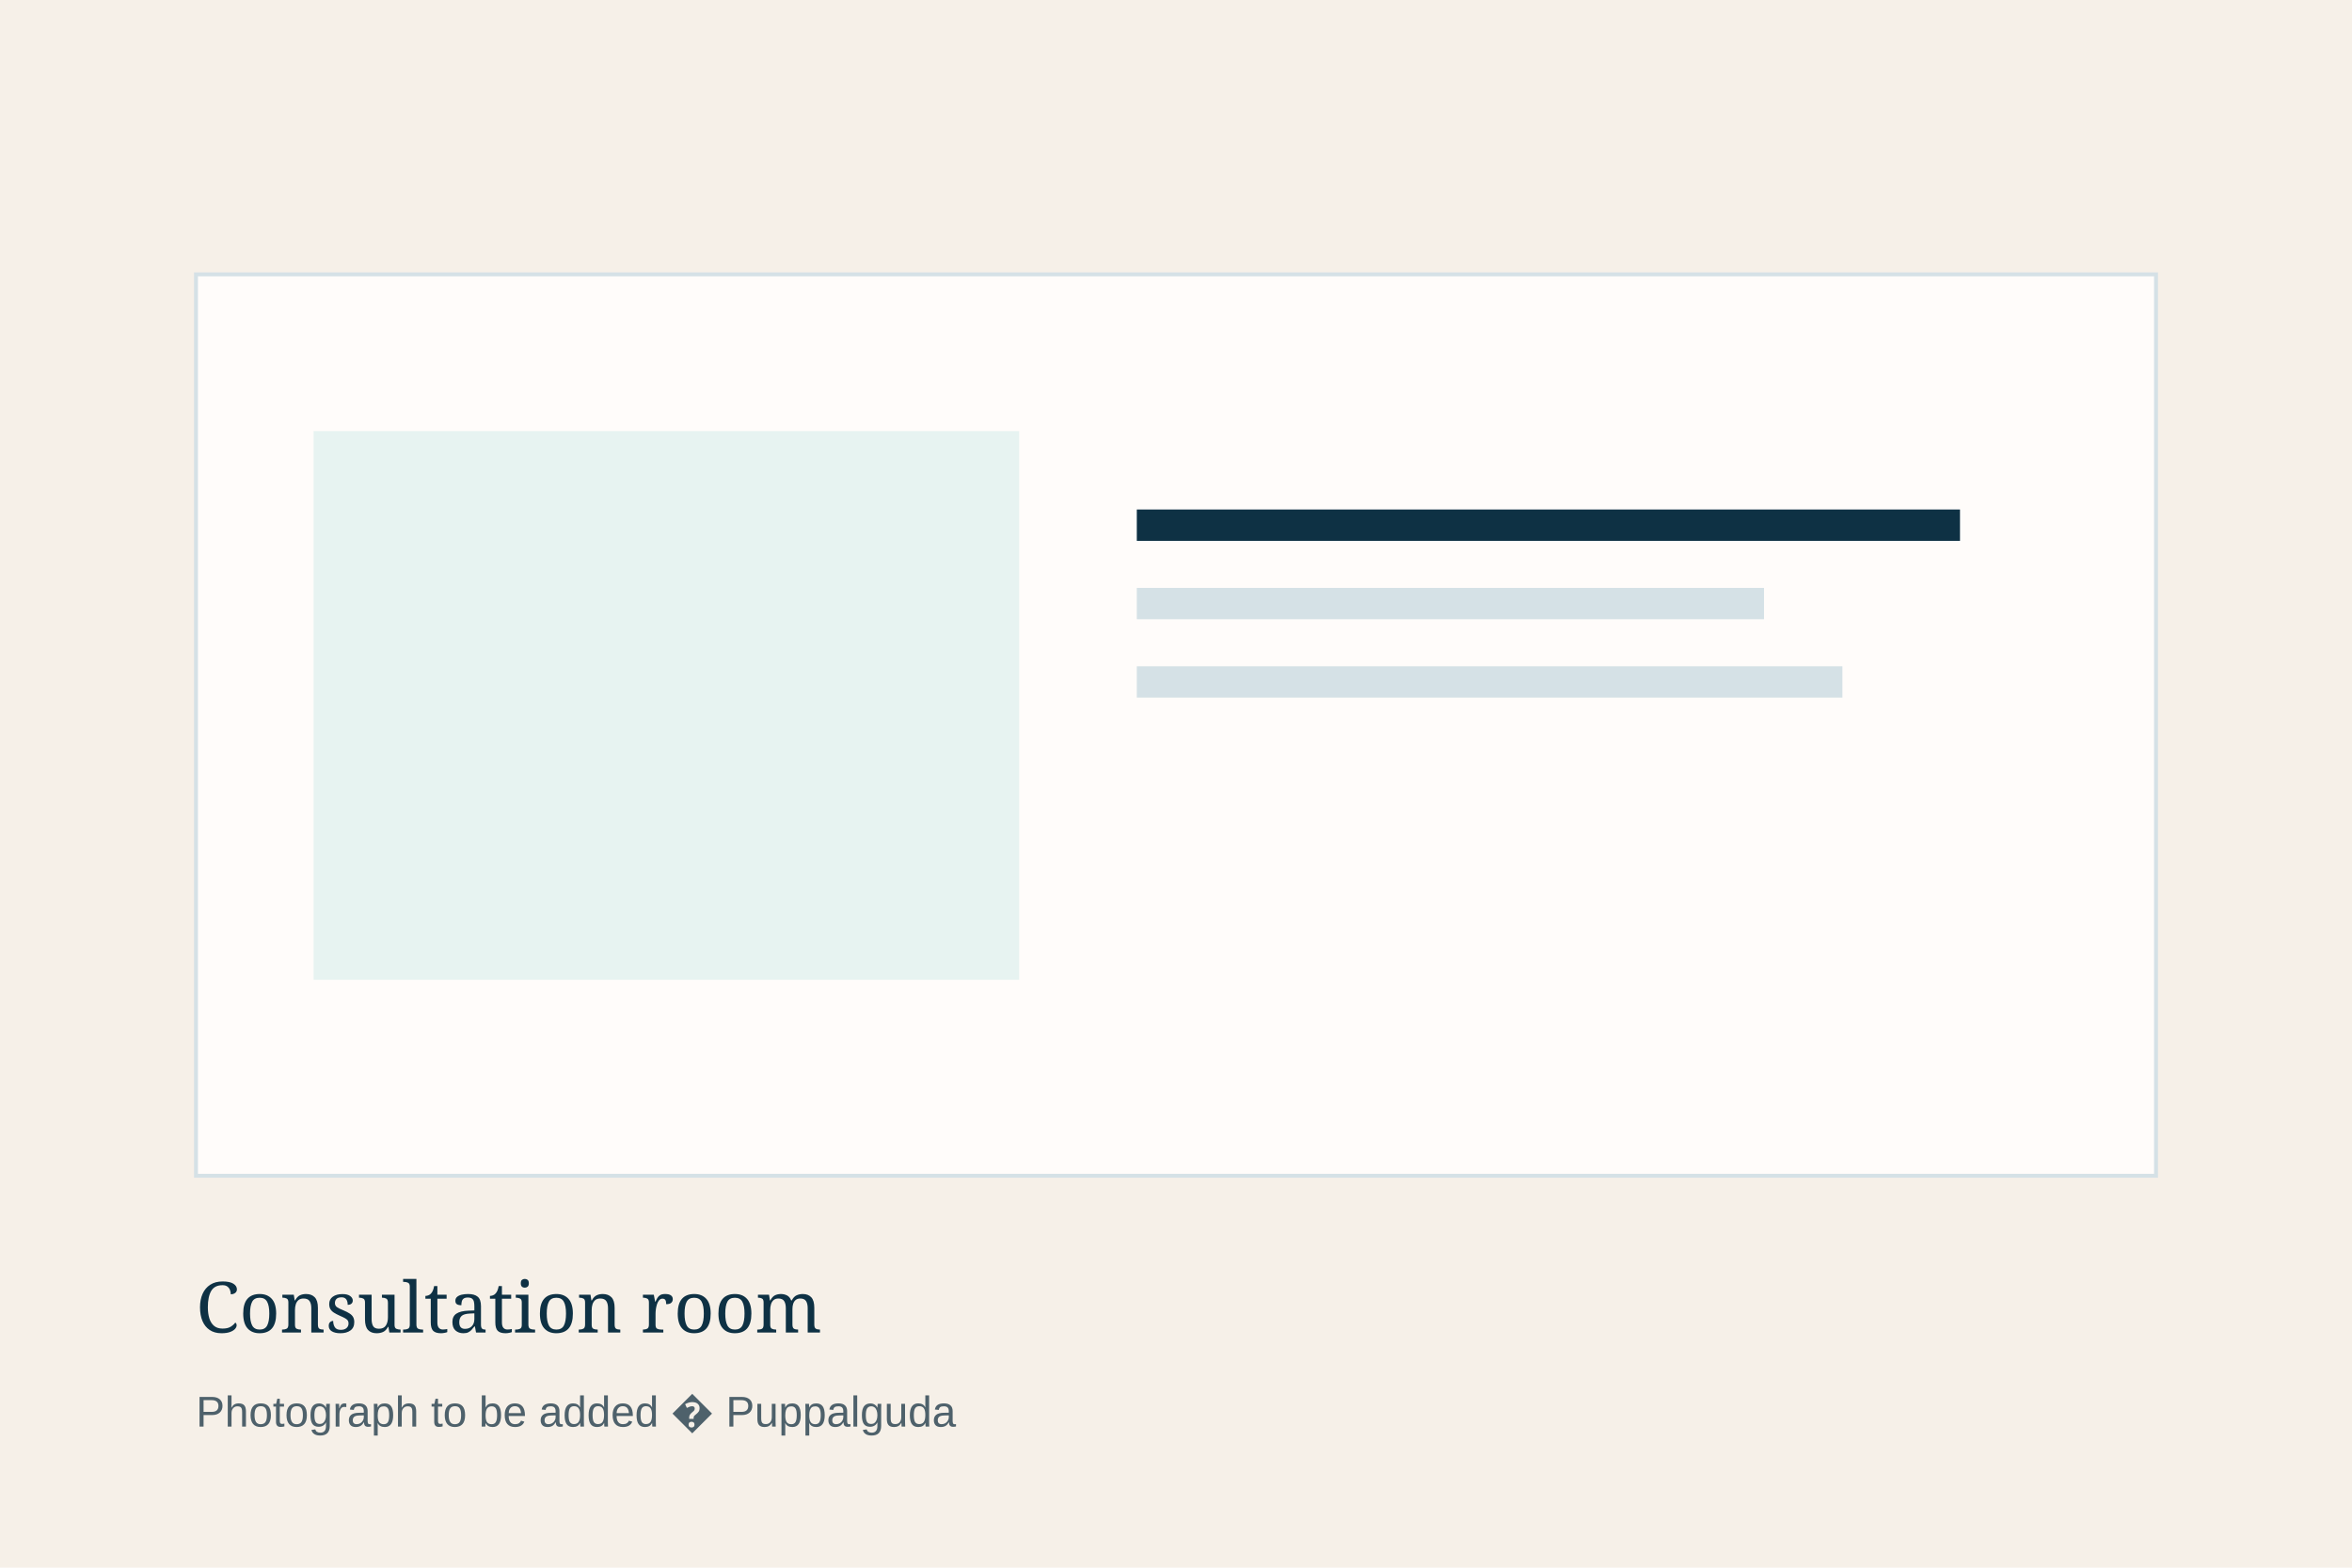
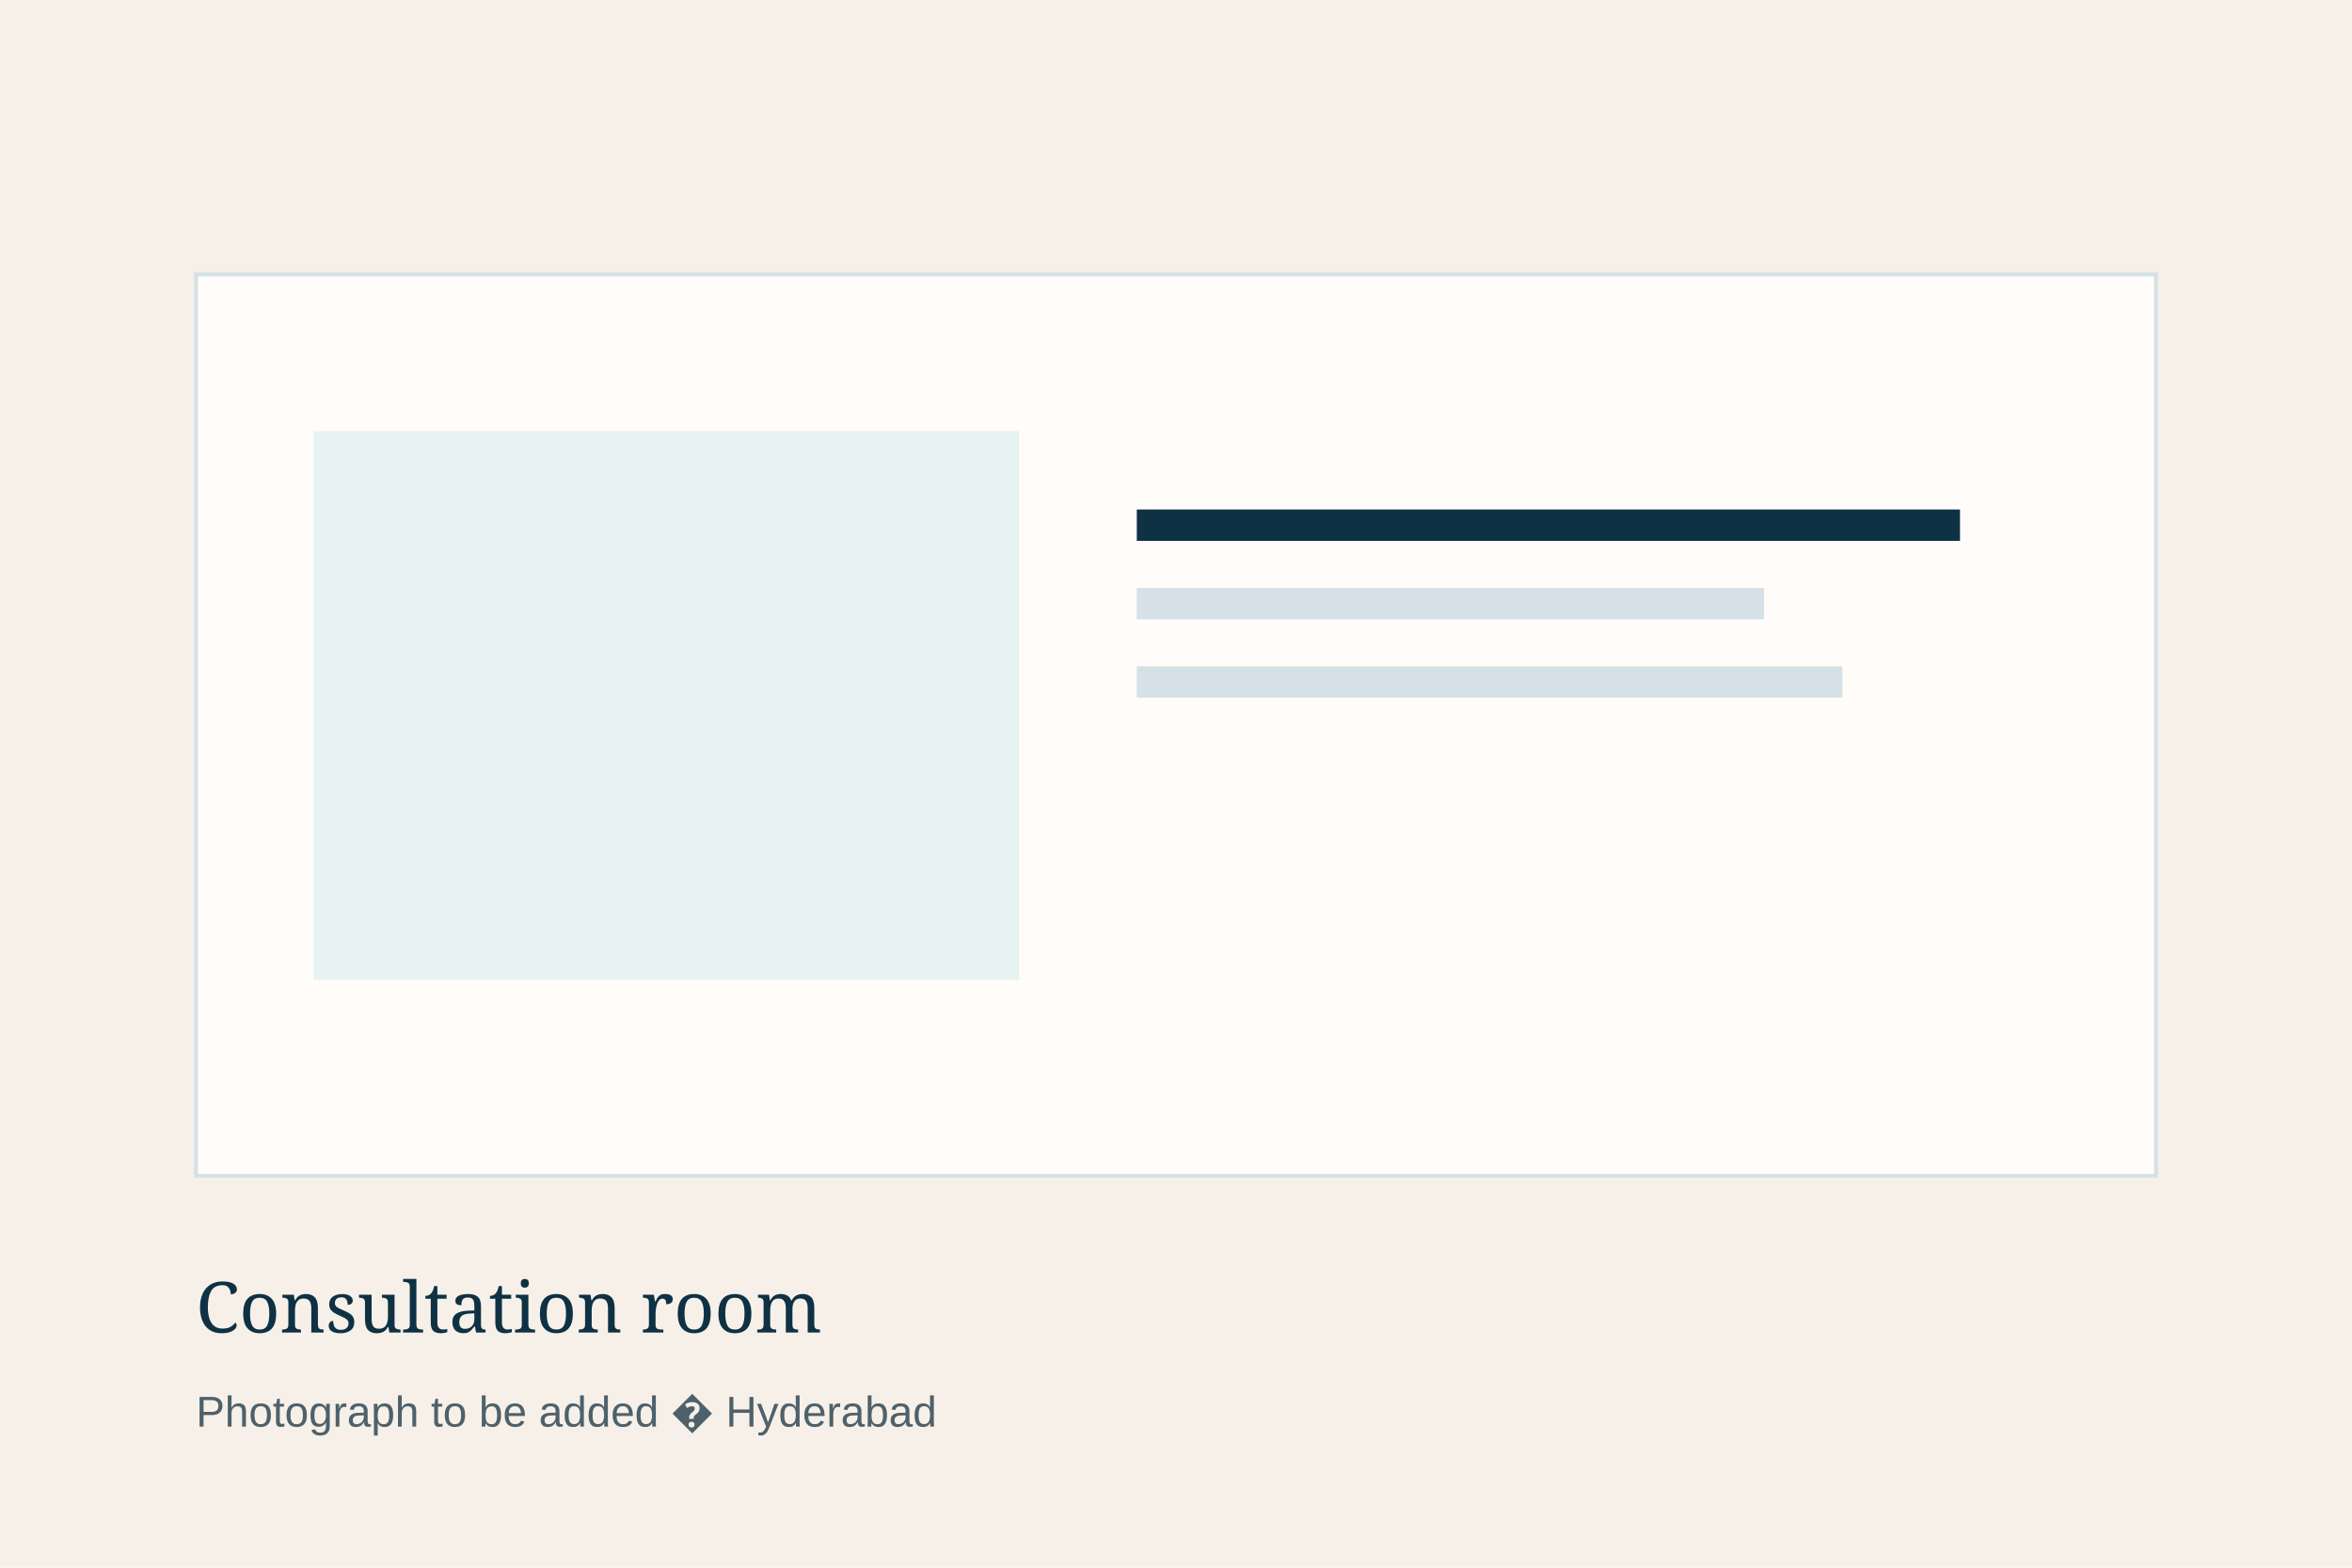
<svg xmlns="http://www.w3.org/2000/svg" width="1200" height="800" viewBox="0 0 1200 800" role="img">
  <rect width="1200" height="800" fill="#f6f0e8" />
  <rect x="100" y="140" width="1000" height="460" fill="#fffcfa" stroke="#d5e1e6" stroke-width="2" />
  <rect x="160" y="220" width="360" height="280" fill="#e7f3f1" />
  <rect x="580" y="260" width="420" height="16" fill="#0e3144" />
  <rect x="580" y="300" width="320" height="16" fill="#d5e1e6" />
  <rect x="580" y="340" width="360" height="16" fill="#d5e1e6" />
  <text x="100" y="680" fill="#0e3144" font-family="Georgia, serif" font-size="36">Consultation room</text>
-   <text x="100" y="728" fill="#4e616b" font-family="Arial, sans-serif" font-size="22">Photograph to be added � Puppalguda</text>
+   <text x="100" y="728" fill="#4e616b" font-family="Arial, sans-serif" font-size="22">Photograph to be added � Hyderabad</text>
</svg>
